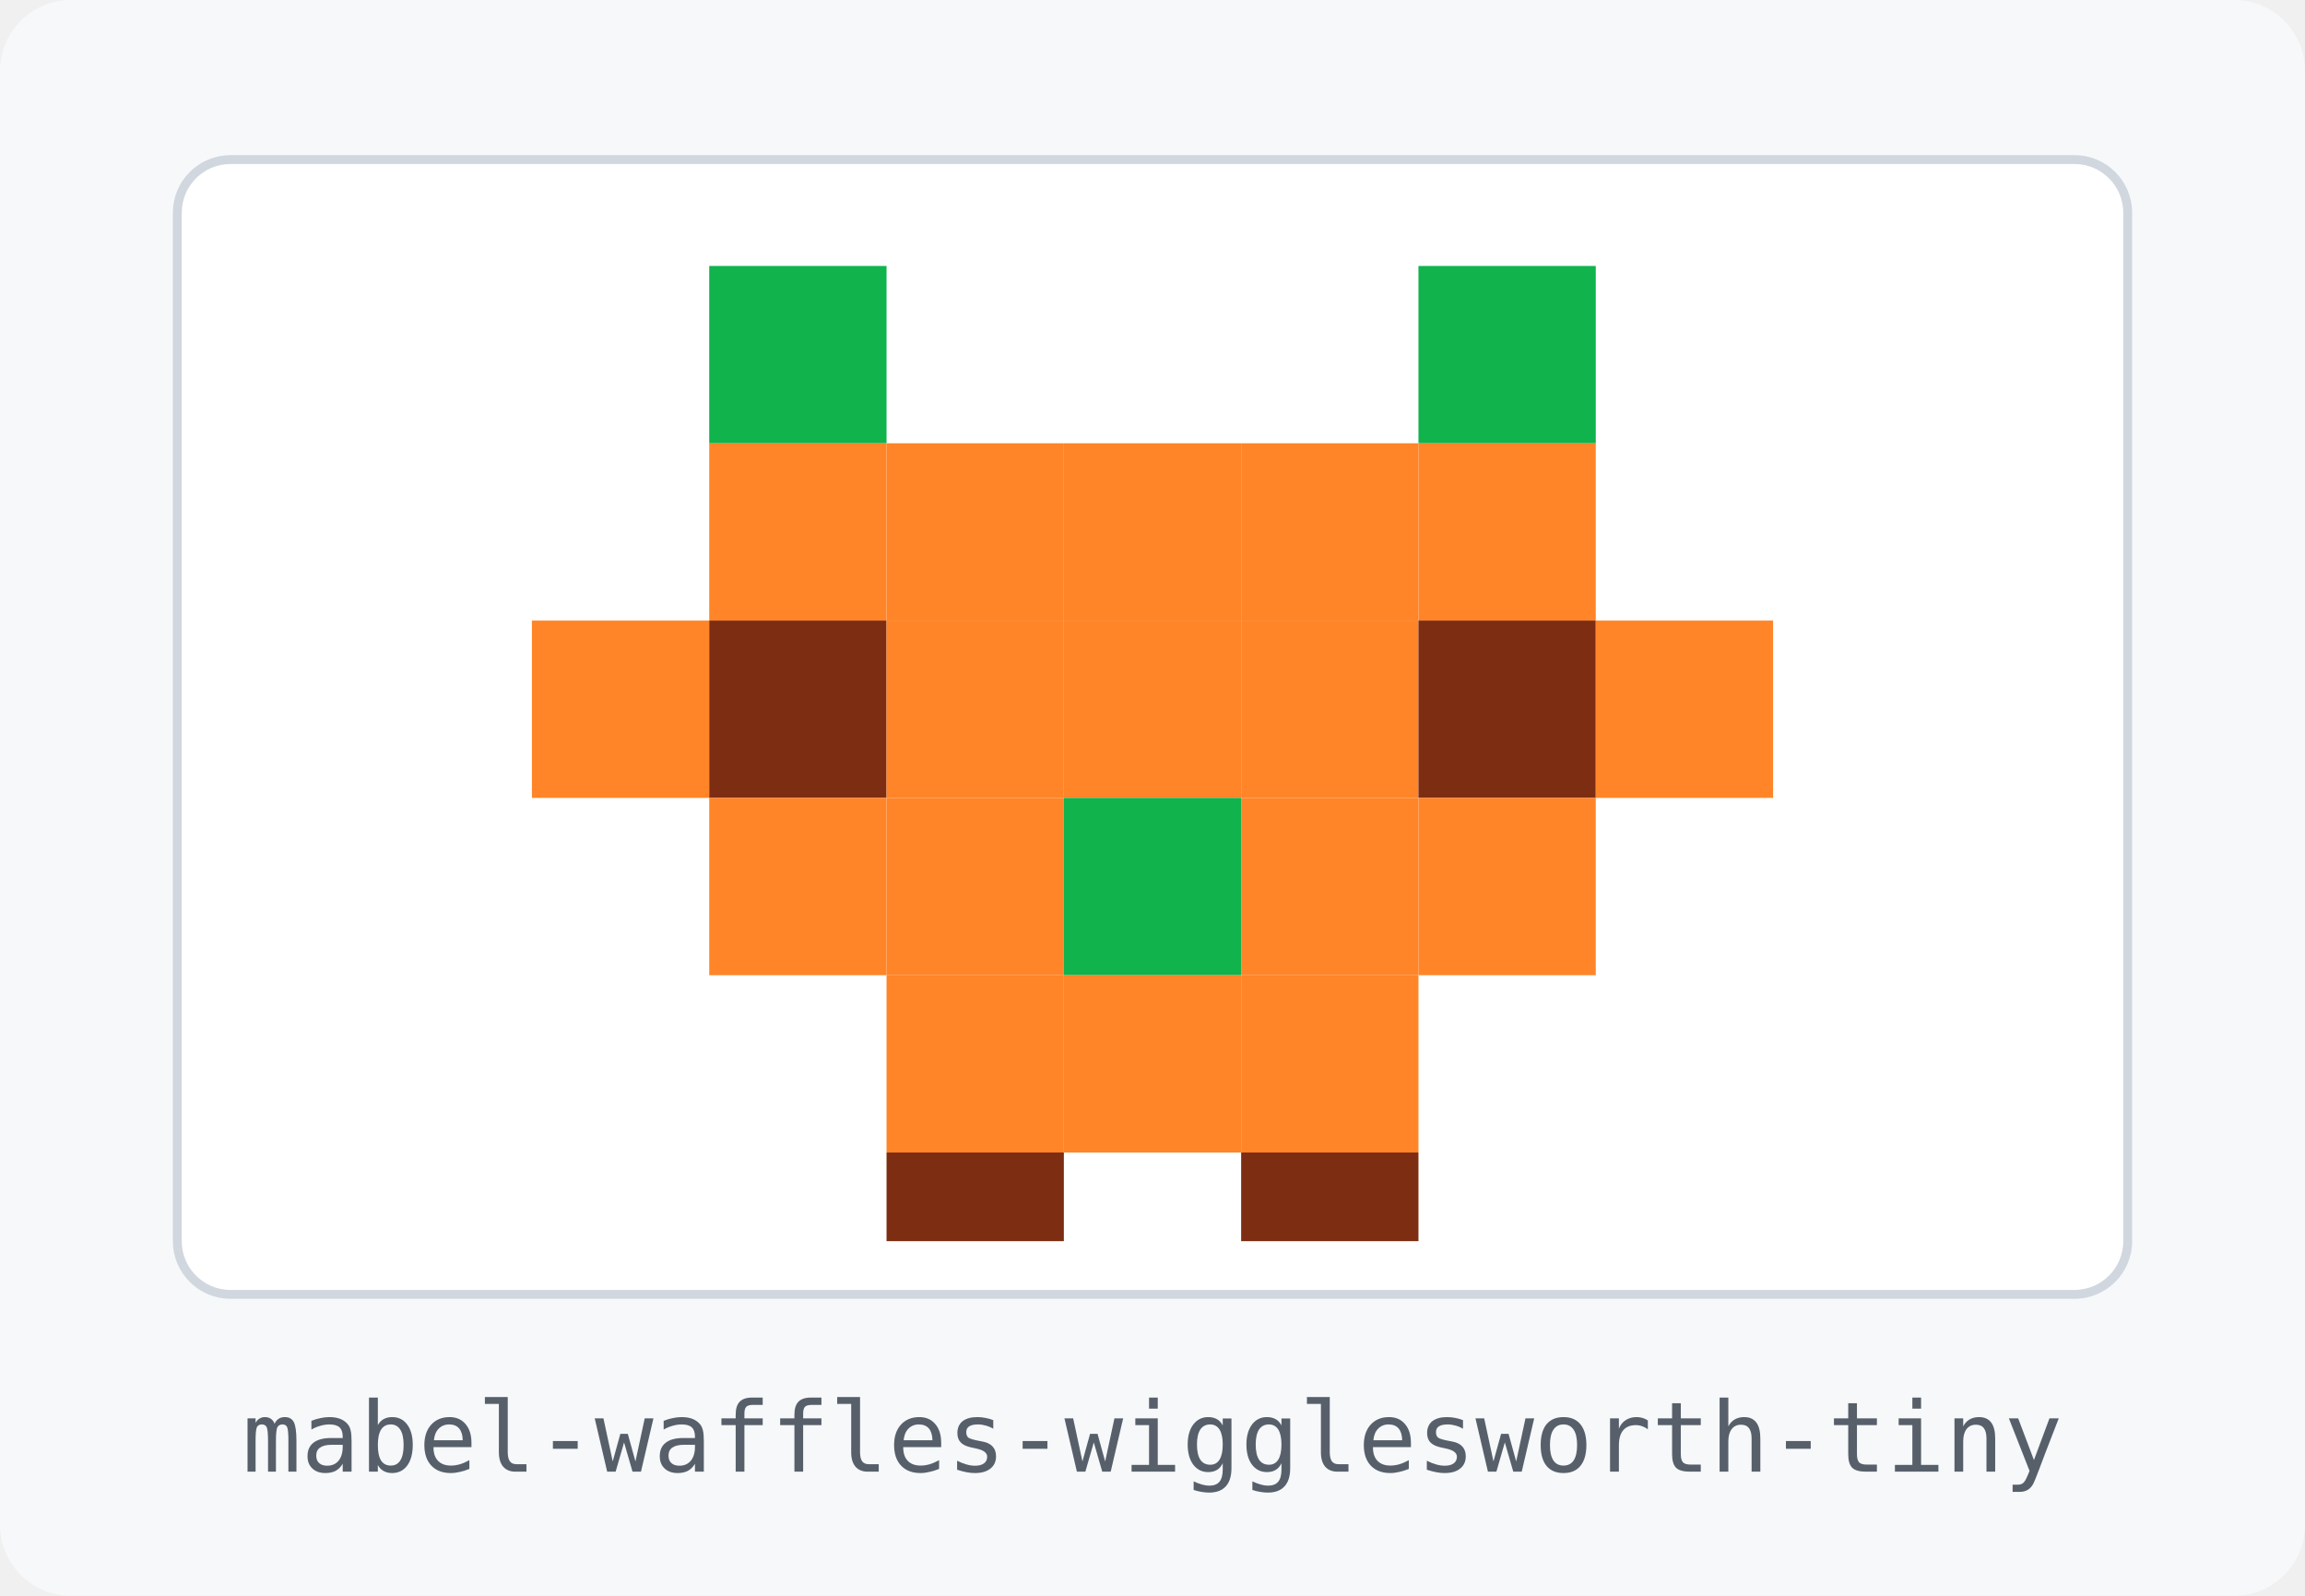
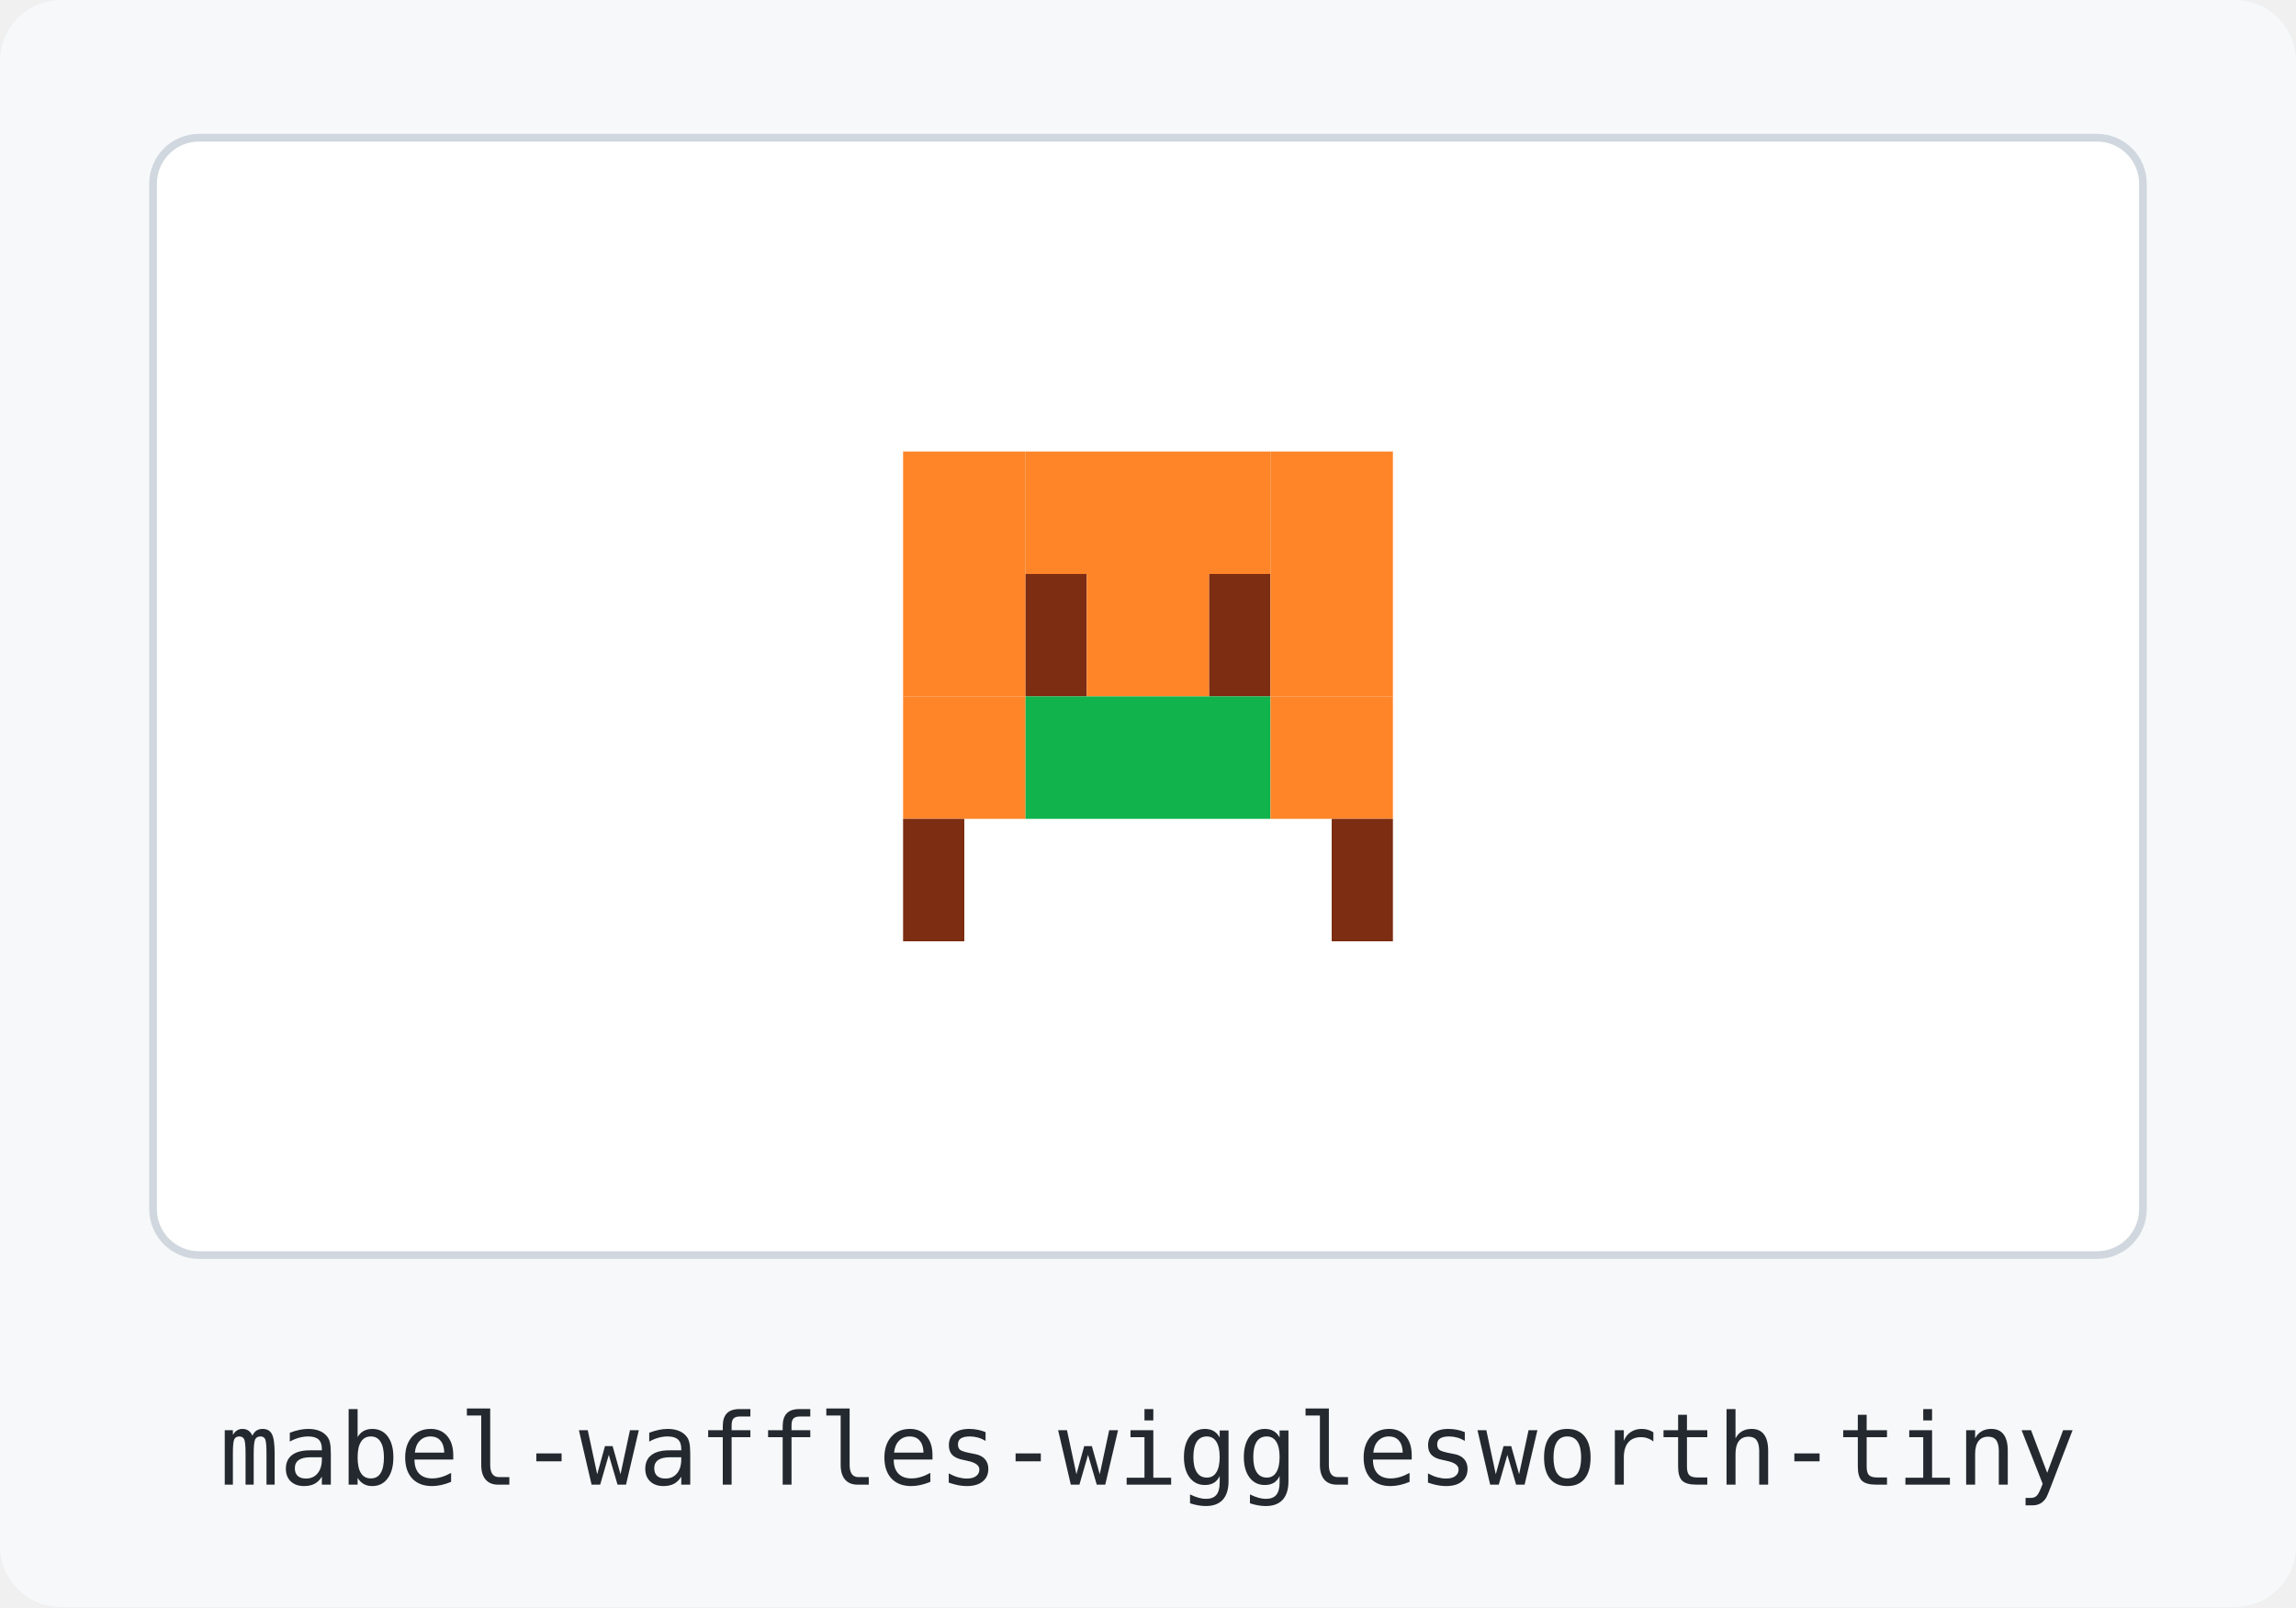
- <svg xmlns="http://www.w3.org/2000/svg" width="260" height="180" viewBox="0 0 260 180" role="img" aria-label="mabel-waffles-wigglesworth-tiny clingon">
-   <rect width="260" height="180" rx="8" fill="#f6f8fa" />
-   <rect x="20" y="18" width="220" height="128" rx="6" fill="#ffffff" stroke="#d0d7de" />
-   <rect x="80" y="30" width="20" height="20" fill="#10b34c" />
-   <rect x="160" y="30" width="20" height="20" fill="#10b34c" />
-   <rect x="80" y="50" width="20" height="20" fill="#ff8528" />
-   <rect x="100" y="50" width="20" height="20" fill="#ff8528" />
-   <rect x="120" y="50" width="20" height="20" fill="#ff8528" />
-   <rect x="140" y="50" width="20" height="20" fill="#ff8528" />
-   <rect x="160" y="50" width="20" height="20" fill="#ff8528" />
-   <rect x="60" y="70" width="20" height="20" fill="#ff8528" />
-   <rect x="80" y="70" width="20" height="20" fill="#7c2d12" />
-   <rect x="100" y="70" width="20" height="20" fill="#ff8528" />
-   <rect x="120" y="70" width="20" height="20" fill="#ff8528" />
-   <rect x="140" y="70" width="20" height="20" fill="#ff8528" />
-   <rect x="160" y="70" width="20" height="20" fill="#7c2d12" />
-   <rect x="180" y="70" width="20" height="20" fill="#ff8528" />
-   <rect x="80" y="90" width="20" height="20" fill="#ff8528" />
-   <rect x="100" y="90" width="20" height="20" fill="#ff8528" />
-   <rect x="120" y="90" width="20" height="20" fill="#10b34c" />
-   <rect x="140" y="90" width="20" height="20" fill="#ff8528" />
-   <rect x="160" y="90" width="20" height="20" fill="#ff8528" />
-   <rect x="100" y="110" width="20" height="20" fill="#ff8528" />
-   <rect x="120" y="110" width="20" height="20" fill="#ff8528" />
-   <rect x="140" y="110" width="20" height="20" fill="#ff8528" />
-   <rect x="100" y="130" width="20" height="10" fill="#7c2d12" />
-   <rect x="140" y="130" width="20" height="10" fill="#7c2d12" />
-   <text x="130" y="166" text-anchor="middle" font-family="ui-monospace, SFMono-Regular, Menlo, Consolas, monospace" font-size="11" fill="#57606a">mabel-waffles-wigglesworth-tiny</text>
+ <svg xmlns="http://www.w3.org/2000/svg" width="300" height="210" viewBox="0 0 300 210" role="img" aria-label="mabel-waffles-wigglesworth-tiny clingon">
+   <rect width="300" height="210" rx="8" fill="#f6f8fa" />
+   <rect x="20" y="18" width="260" height="146" rx="6" fill="#ffffff" stroke="#d0d7de" />
+   <rect x="118" y="59" width="16" height="16" fill="#ff8528" />
+   <rect x="134" y="59" width="16" height="16" fill="#ff8528" />
+   <rect x="150" y="59" width="16" height="16" fill="#ff8528" />
+   <rect x="166" y="59" width="16" height="16" fill="#ff8528" />
+   <rect x="118" y="75" width="16" height="16" fill="#ff8528" />
+   <rect x="134" y="75" width="8" height="16" fill="#7c2d12" />
+   <rect x="142" y="75" width="8" height="16" fill="#ff8528" />
+   <rect x="150" y="75" width="8" height="16" fill="#ff8528" />
+   <rect x="158" y="75" width="8" height="16" fill="#7c2d12" />
+   <rect x="166" y="75" width="16" height="16" fill="#ff8528" />
+   <rect x="118" y="91" width="16" height="16" fill="#ff8528" />
+   <rect x="134" y="91" width="16" height="16" fill="#10b34c" />
+   <rect x="150" y="91" width="16" height="16" fill="#10b34c" />
+   <rect x="166" y="91" width="16" height="16" fill="#ff8528" />
+   <rect x="118" y="107" width="8" height="16" fill="#7c2d12" />
+   <rect x="174" y="107" width="8" height="16" fill="#7c2d12" />
+   <text x="150" y="194" text-anchor="middle" font-family="ui-monospace, SFMono-Regular, Menlo, Consolas, monospace" font-size="13" font-weight="400" fill="#24292f">mabel-waffles-wigglesworth-tiny</text>
</svg>
